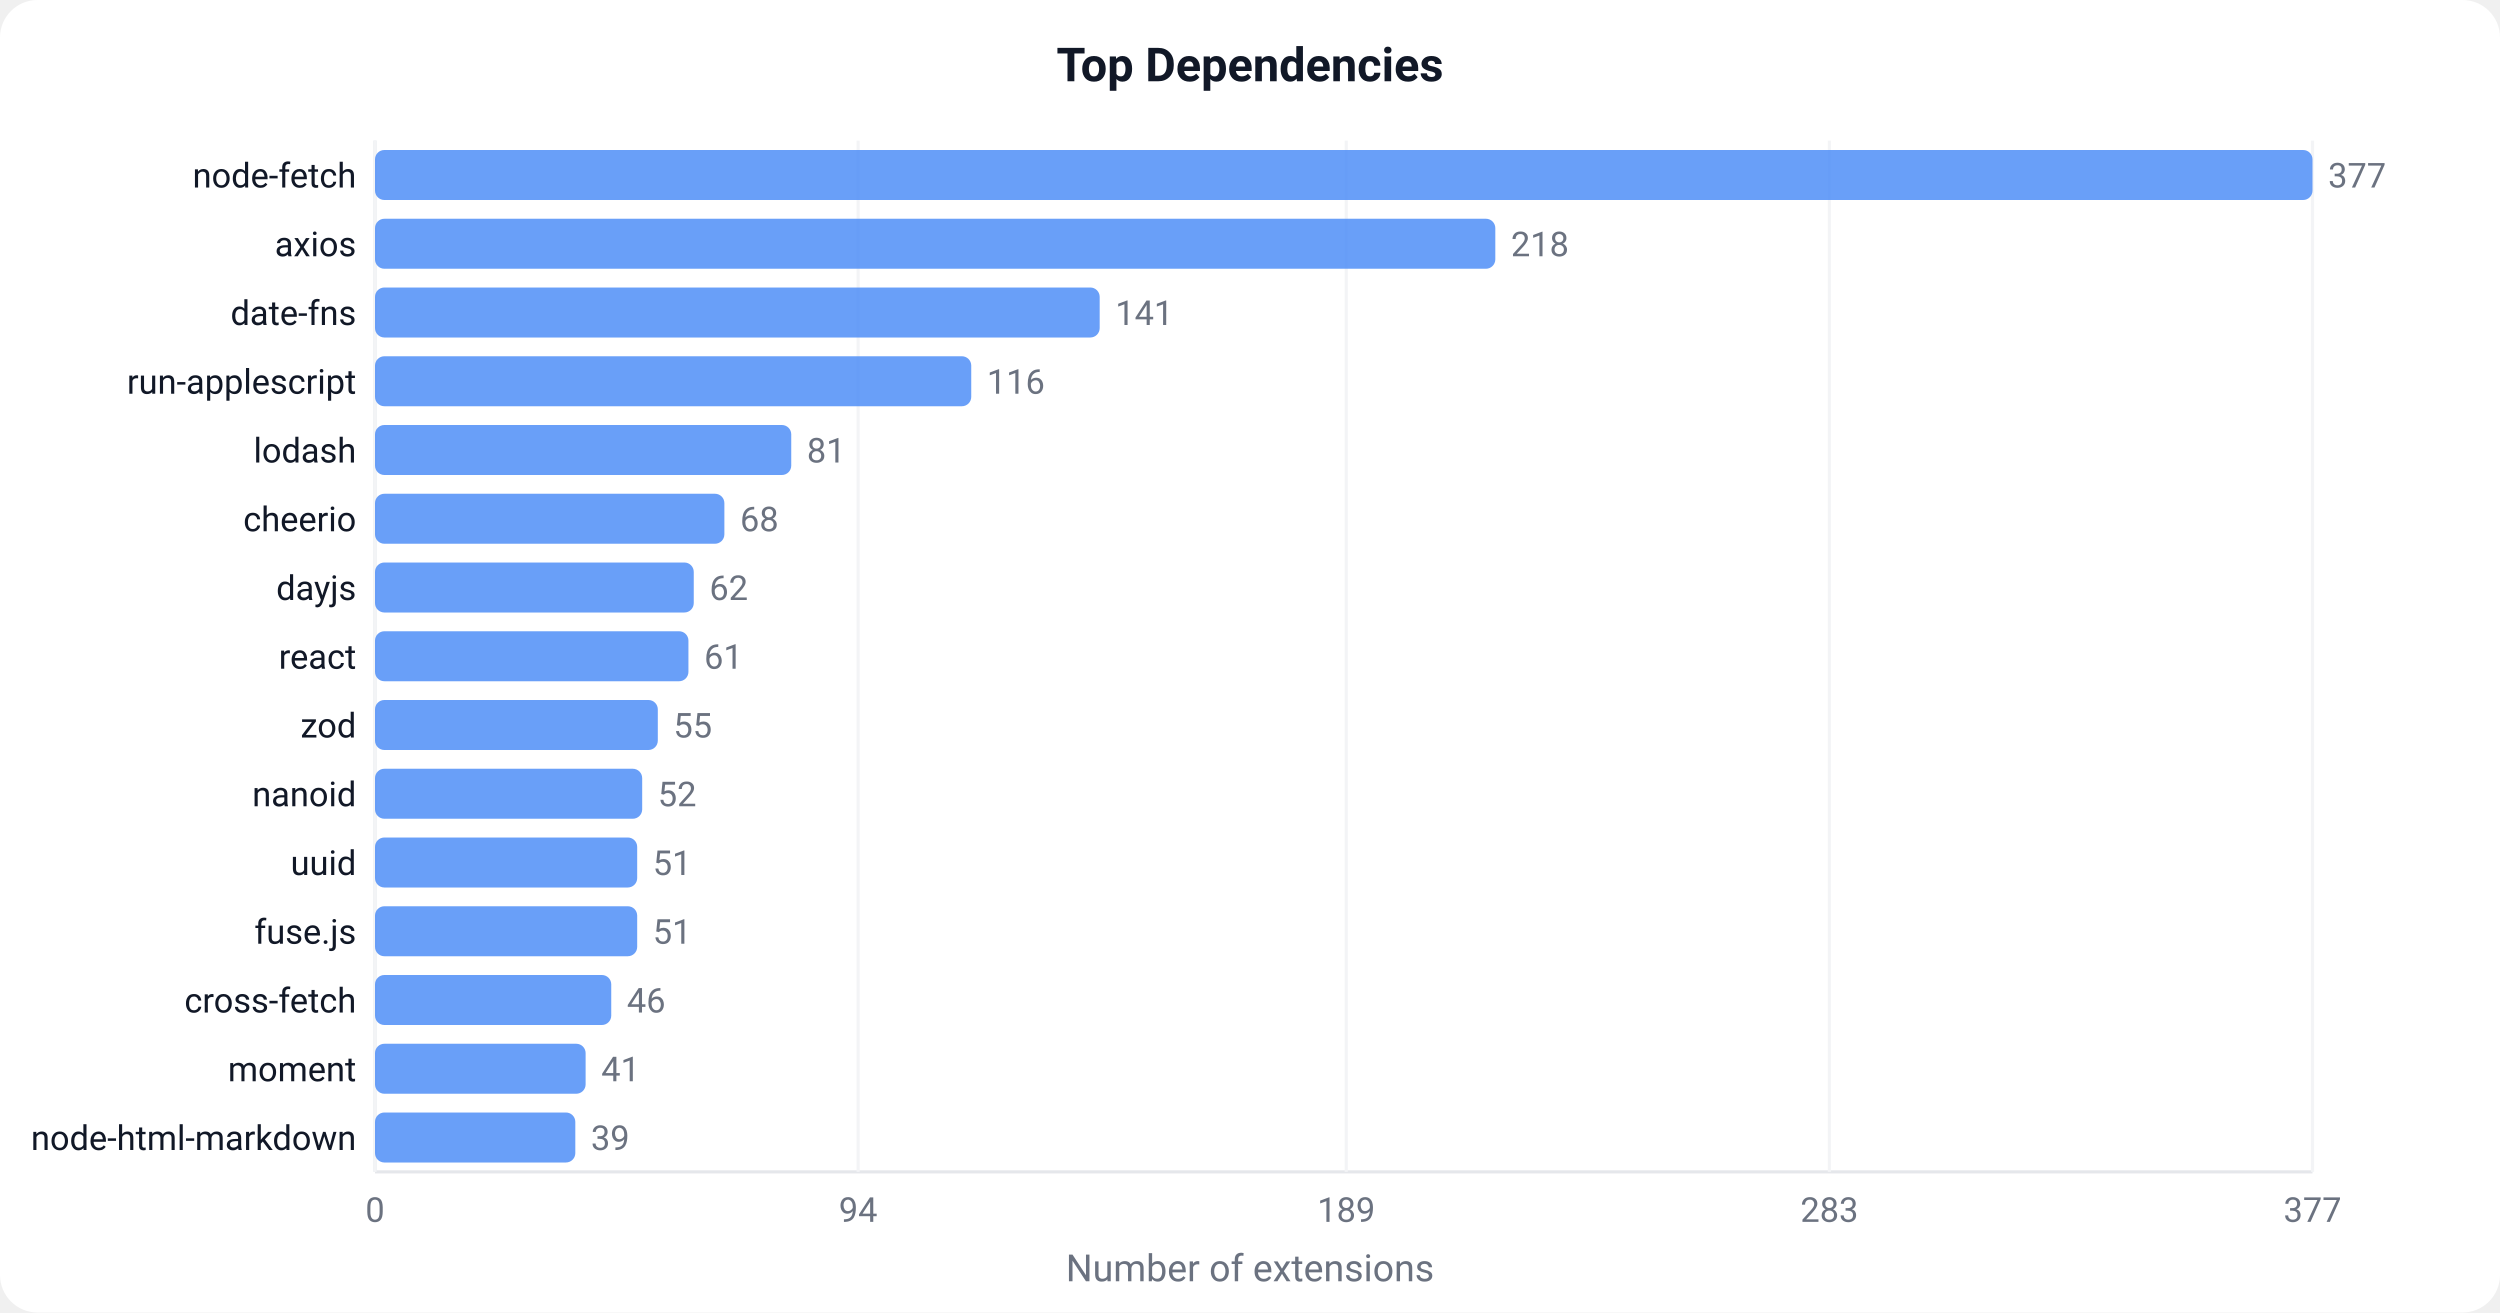
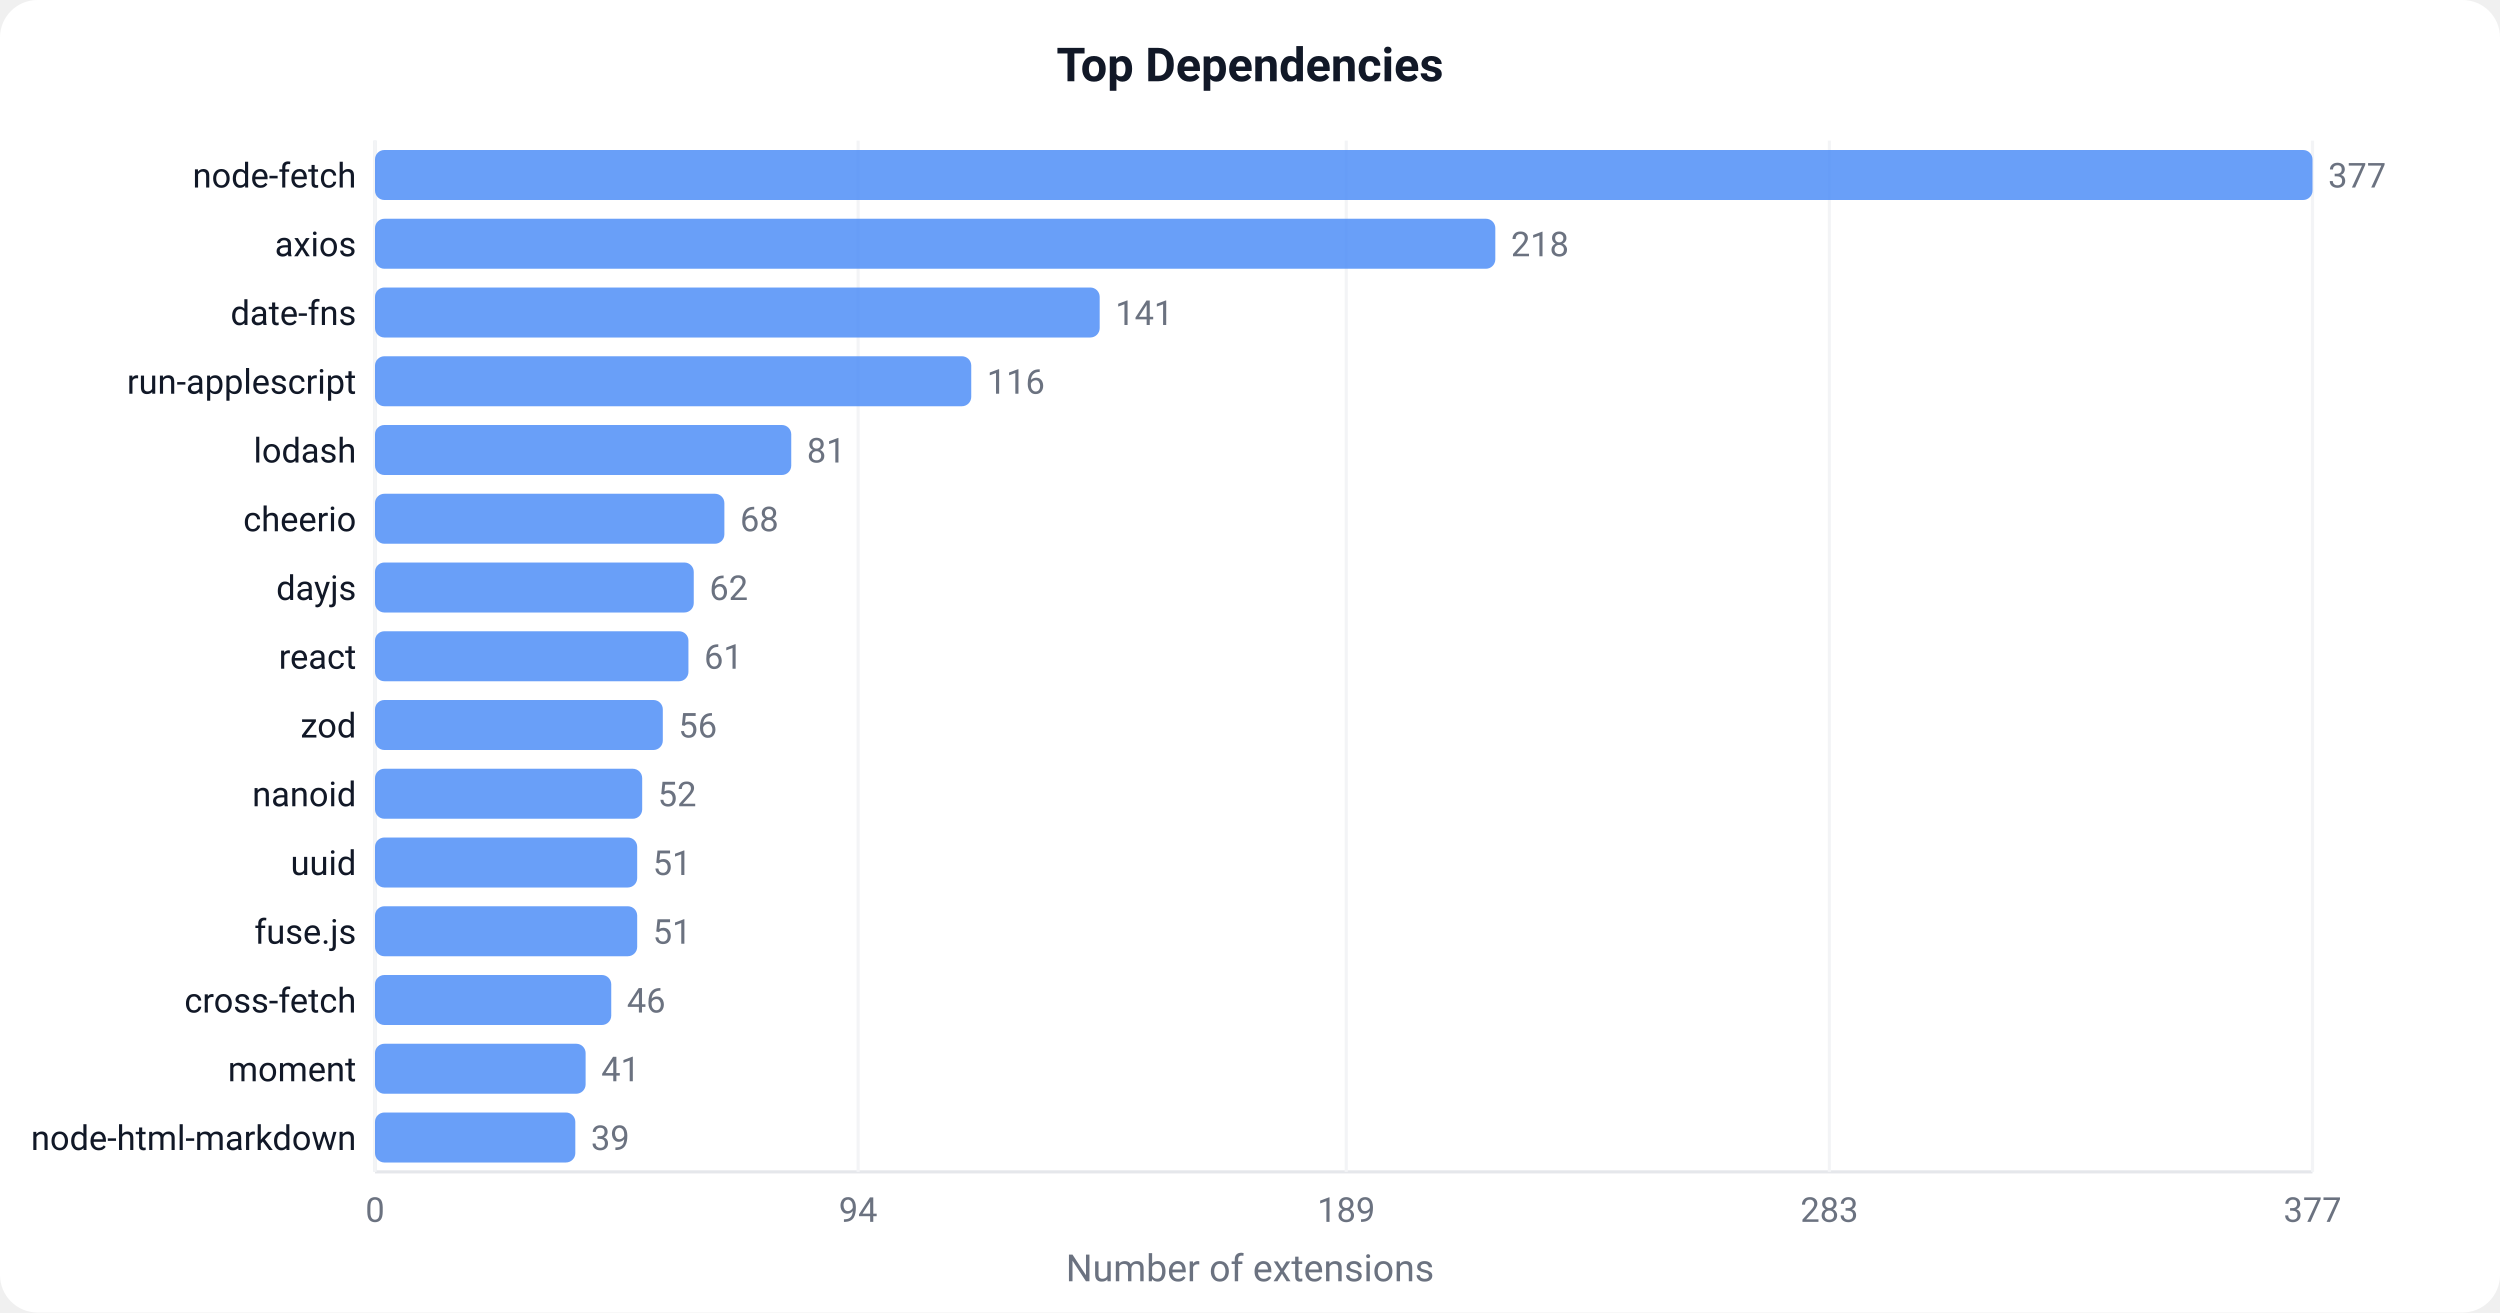
<svg xmlns="http://www.w3.org/2000/svg" width="800" height="420" viewBox="0 0 800 420">
  <defs>
    <style>text { font-family: -apple-system, BlinkMacSystemFont, 'Segoe UI', Roboto, sans-serif; }</style>
  </defs>
  <rect width="800" height="420" fill="#ffffff" rx="12" />
  <text x="400" y="26" text-anchor="middle" font-size="15" font-weight="600" fill="#111827">Top Dependencies</text>
  <line x1="120" y1="45" x2="120" y2="375" stroke="#e5e7eb" stroke-width="1" />
  <line x1="120" y1="375" x2="740" y2="375" stroke="#e5e7eb" stroke-width="1" />
  <line x1="120.0" y1="45" x2="120.0" y2="375" stroke="#f3f4f6" stroke-width="1" />
  <text x="120.0" y="391.0" text-anchor="middle" font-size="11" fill="#6b7280">0</text>
  <line x1="274.6" y1="45" x2="274.6" y2="375" stroke="#f3f4f6" stroke-width="1" />
  <text x="274.6" y="391.0" text-anchor="middle" font-size="11" fill="#6b7280">94</text>
  <line x1="430.8" y1="45" x2="430.8" y2="375" stroke="#f3f4f6" stroke-width="1" />
  <text x="430.8" y="391.0" text-anchor="middle" font-size="11" fill="#6b7280">189</text>
  <line x1="585.4" y1="45" x2="585.4" y2="375" stroke="#f3f4f6" stroke-width="1" />
  <text x="585.4" y="391.0" text-anchor="middle" font-size="11" fill="#6b7280">283</text>
  <line x1="740.0" y1="45" x2="740.0" y2="375" stroke="#f3f4f6" stroke-width="1" />
  <text x="740.0" y="391.0" text-anchor="middle" font-size="11" fill="#6b7280">377</text>
  <rect x="120" y="48.0" width="620.0" height="16" fill="#4F8EF7" rx="3" opacity="0.85" />
  <text x="114" y="60.0" text-anchor="end" font-size="11" fill="#111827">node-fetch</text>
  <text x="745.0" y="60.0" font-size="11" fill="#6b7280">377</text>
  <rect x="120" y="70.0" width="358.5" height="16" fill="#4F8EF7" rx="3" opacity="0.85" />
  <text x="114" y="82.0" text-anchor="end" font-size="11" fill="#111827">axios</text>
  <text x="483.5" y="82.0" font-size="11" fill="#6b7280">218</text>
  <rect x="120" y="92.0" width="231.9" height="16" fill="#4F8EF7" rx="3" opacity="0.85" />
  <text x="114" y="104.0" text-anchor="end" font-size="11" fill="#111827">date-fns</text>
  <text x="356.9" y="104.0" font-size="11" fill="#6b7280">141</text>
  <rect x="120" y="114.0" width="190.8" height="16" fill="#4F8EF7" rx="3" opacity="0.85" />
  <text x="114" y="126.0" text-anchor="end" font-size="11" fill="#111827">run-applescript</text>
  <text x="315.8" y="126.0" font-size="11" fill="#6b7280">116</text>
  <rect x="120" y="136.0" width="133.2" height="16" fill="#4F8EF7" rx="3" opacity="0.85" />
  <text x="114" y="148.0" text-anchor="end" font-size="11" fill="#111827">lodash</text>
  <text x="258.2" y="148.0" font-size="11" fill="#6b7280">81</text>
  <rect x="120" y="158.0" width="111.8" height="16" fill="#4F8EF7" rx="3" opacity="0.85" />
  <text x="114" y="170.0" text-anchor="end" font-size="11" fill="#111827">cheerio</text>
  <text x="236.8" y="170.0" font-size="11" fill="#6b7280">68</text>
  <rect x="120" y="180.0" width="102.0" height="16" fill="#4F8EF7" rx="3" opacity="0.85" />
  <text x="114" y="192.0" text-anchor="end" font-size="11" fill="#111827">dayjs</text>
  <text x="227.0" y="192.0" font-size="11" fill="#6b7280">62</text>
  <rect x="120" y="202.0" width="100.3" height="16" fill="#4F8EF7" rx="3" opacity="0.85" />
  <text x="114" y="214.0" text-anchor="end" font-size="11" fill="#111827">react</text>
  <text x="225.3" y="214.0" font-size="11" fill="#6b7280">61</text>
-   <rect x="120" y="224.0" width="90.5" height="16" fill="#4F8EF7" rx="3" opacity="0.85" />
+   <rect x="120" y="224.0" width="92.1" height="16" fill="#4F8EF7" rx="3" opacity="0.85" />
  <text x="114" y="236.0" text-anchor="end" font-size="11" fill="#111827">zod</text>
-   <text x="215.5" y="236.0" font-size="11" fill="#6b7280">55</text>
+   <text x="217.1" y="236.0" font-size="11" fill="#6b7280">56</text>
  <rect x="120" y="246.0" width="85.5" height="16" fill="#4F8EF7" rx="3" opacity="0.85" />
  <text x="114" y="258.0" text-anchor="end" font-size="11" fill="#111827">nanoid</text>
  <text x="210.5" y="258.0" font-size="11" fill="#6b7280">52</text>
  <rect x="120" y="268.0" width="83.9" height="16" fill="#4F8EF7" rx="3" opacity="0.85" />
  <text x="114" y="280.0" text-anchor="end" font-size="11" fill="#111827">uuid</text>
  <text x="208.9" y="280.0" font-size="11" fill="#6b7280">51</text>
  <rect x="120" y="290.0" width="83.9" height="16" fill="#4F8EF7" rx="3" opacity="0.85" />
  <text x="114" y="302.0" text-anchor="end" font-size="11" fill="#111827">fuse.js</text>
  <text x="208.9" y="302.0" font-size="11" fill="#6b7280">51</text>
  <rect x="120" y="312.0" width="75.6" height="16" fill="#4F8EF7" rx="3" opacity="0.85" />
  <text x="114" y="324.0" text-anchor="end" font-size="11" fill="#111827">cross-fetch</text>
  <text x="200.6" y="324.0" font-size="11" fill="#6b7280">46</text>
  <rect x="120" y="334.0" width="67.4" height="16" fill="#4F8EF7" rx="3" opacity="0.85" />
  <text x="114" y="346.0" text-anchor="end" font-size="11" fill="#111827">moment</text>
  <text x="192.4" y="346.0" font-size="11" fill="#6b7280">41</text>
  <rect x="120" y="356.0" width="64.1" height="16" fill="#4F8EF7" rx="3" opacity="0.85" />
  <text x="114" y="368.0" text-anchor="end" font-size="11" fill="#111827">node-html-markdown</text>
  <text x="189.1" y="368.0" font-size="11" fill="#6b7280">39</text>
  <text x="400" y="410" text-anchor="middle" font-size="12" fill="#6b7280">Number of extensions</text>
</svg>
